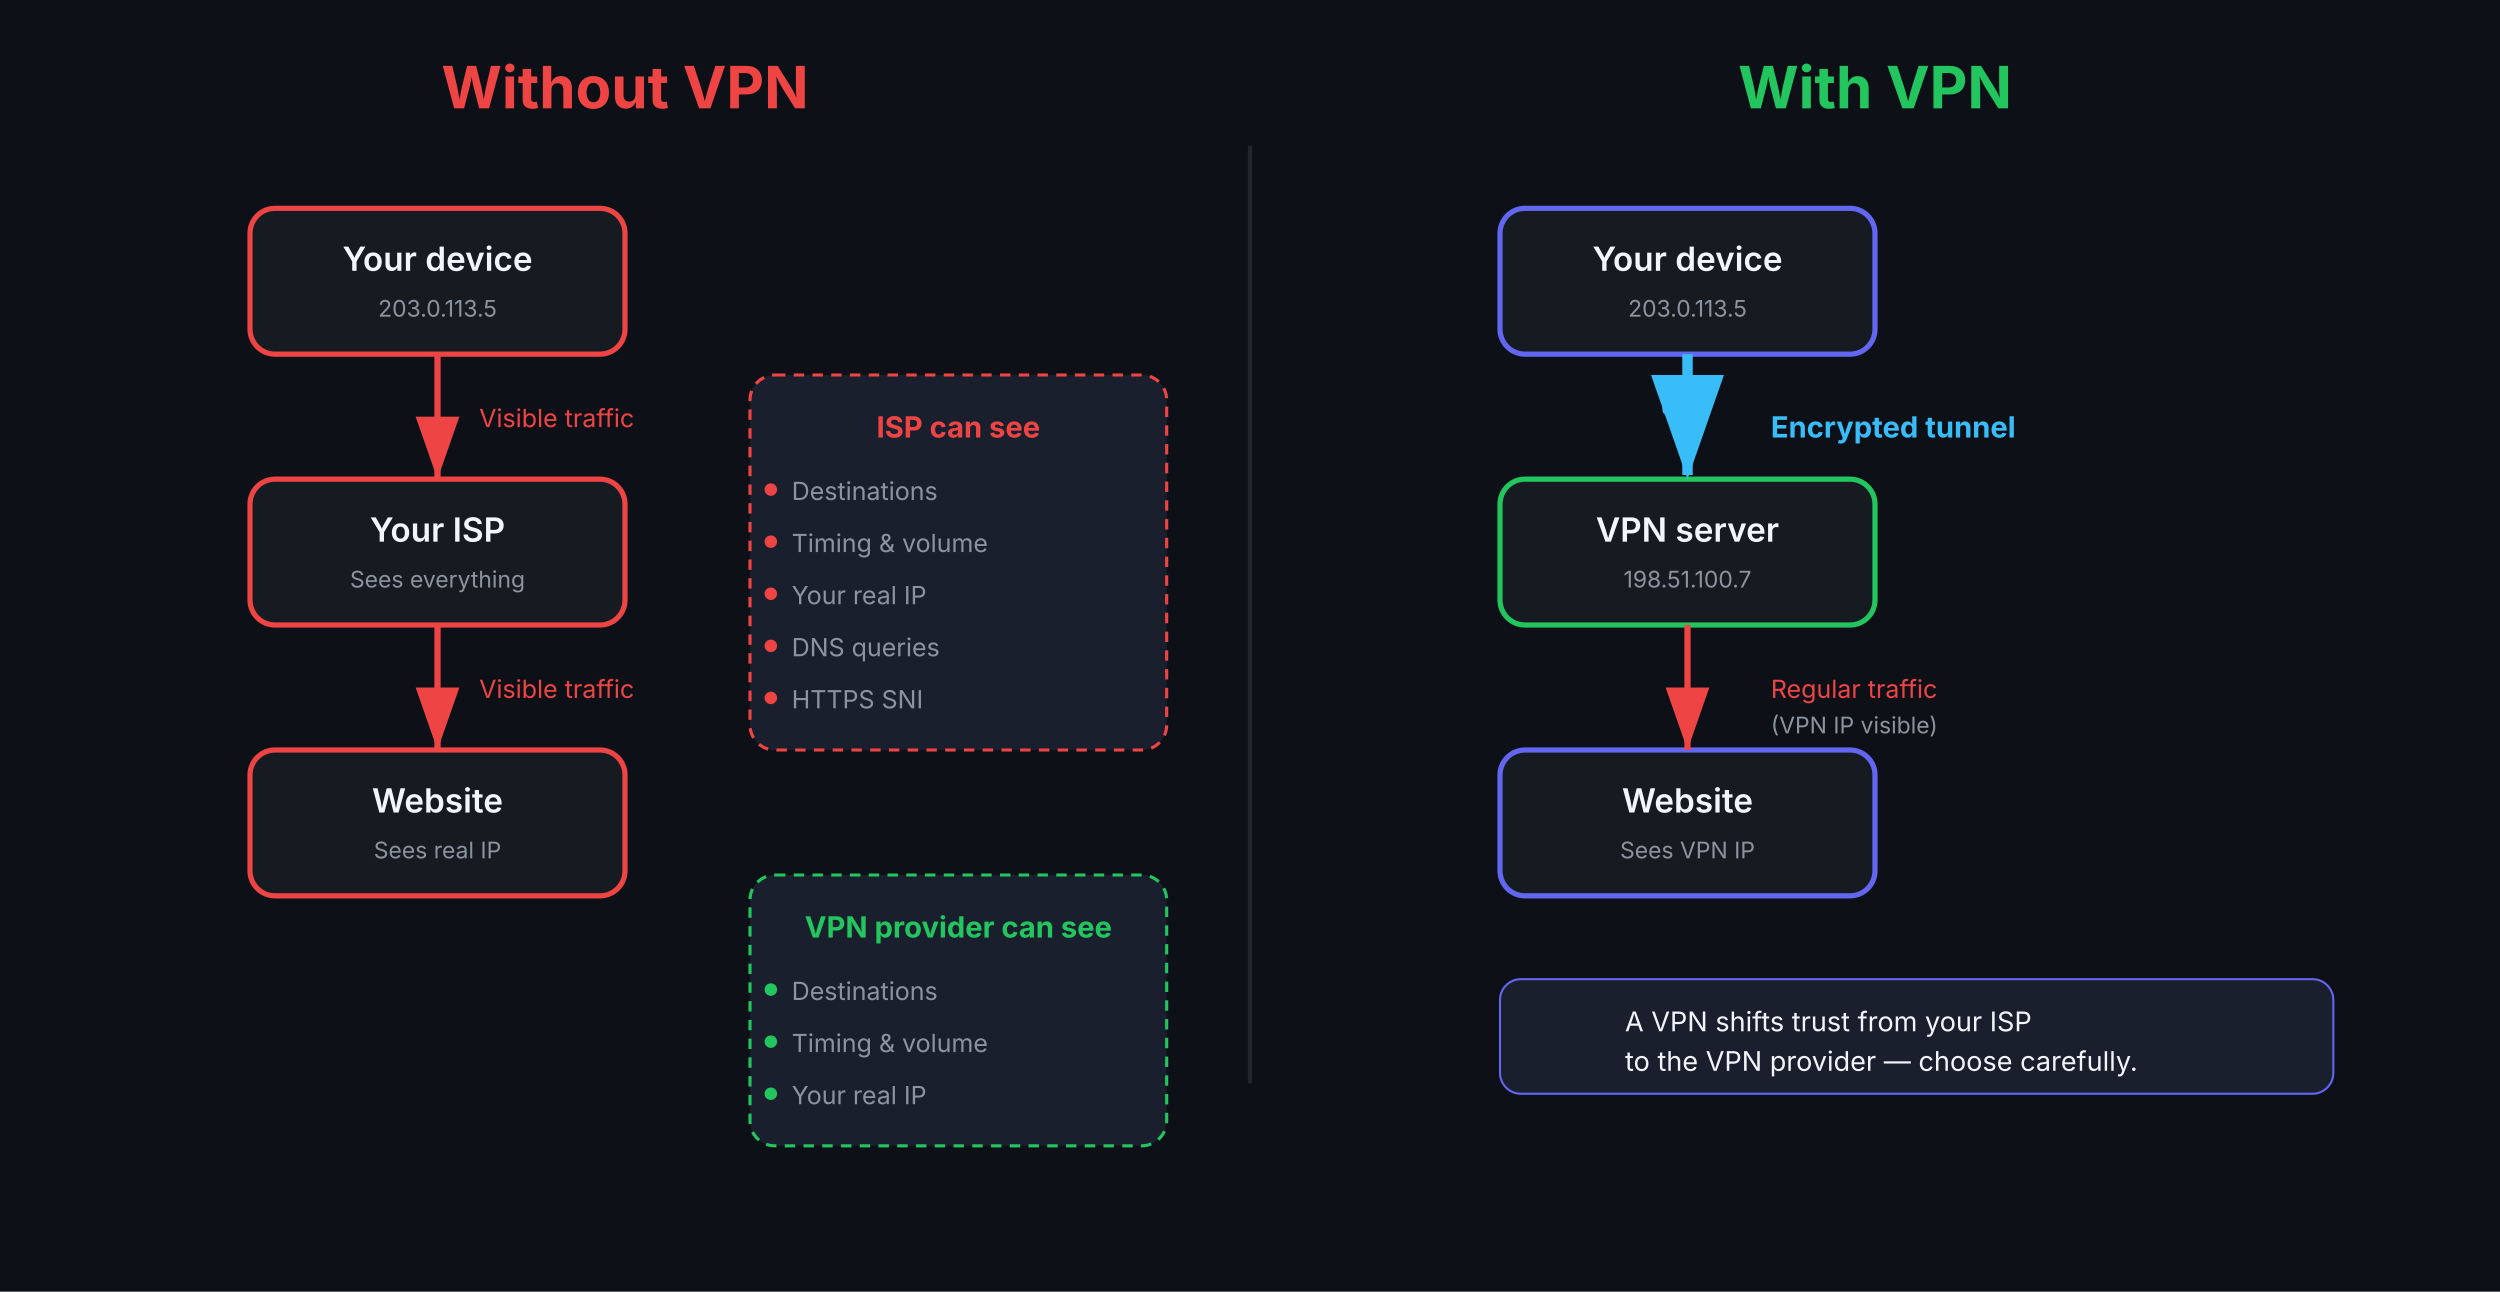
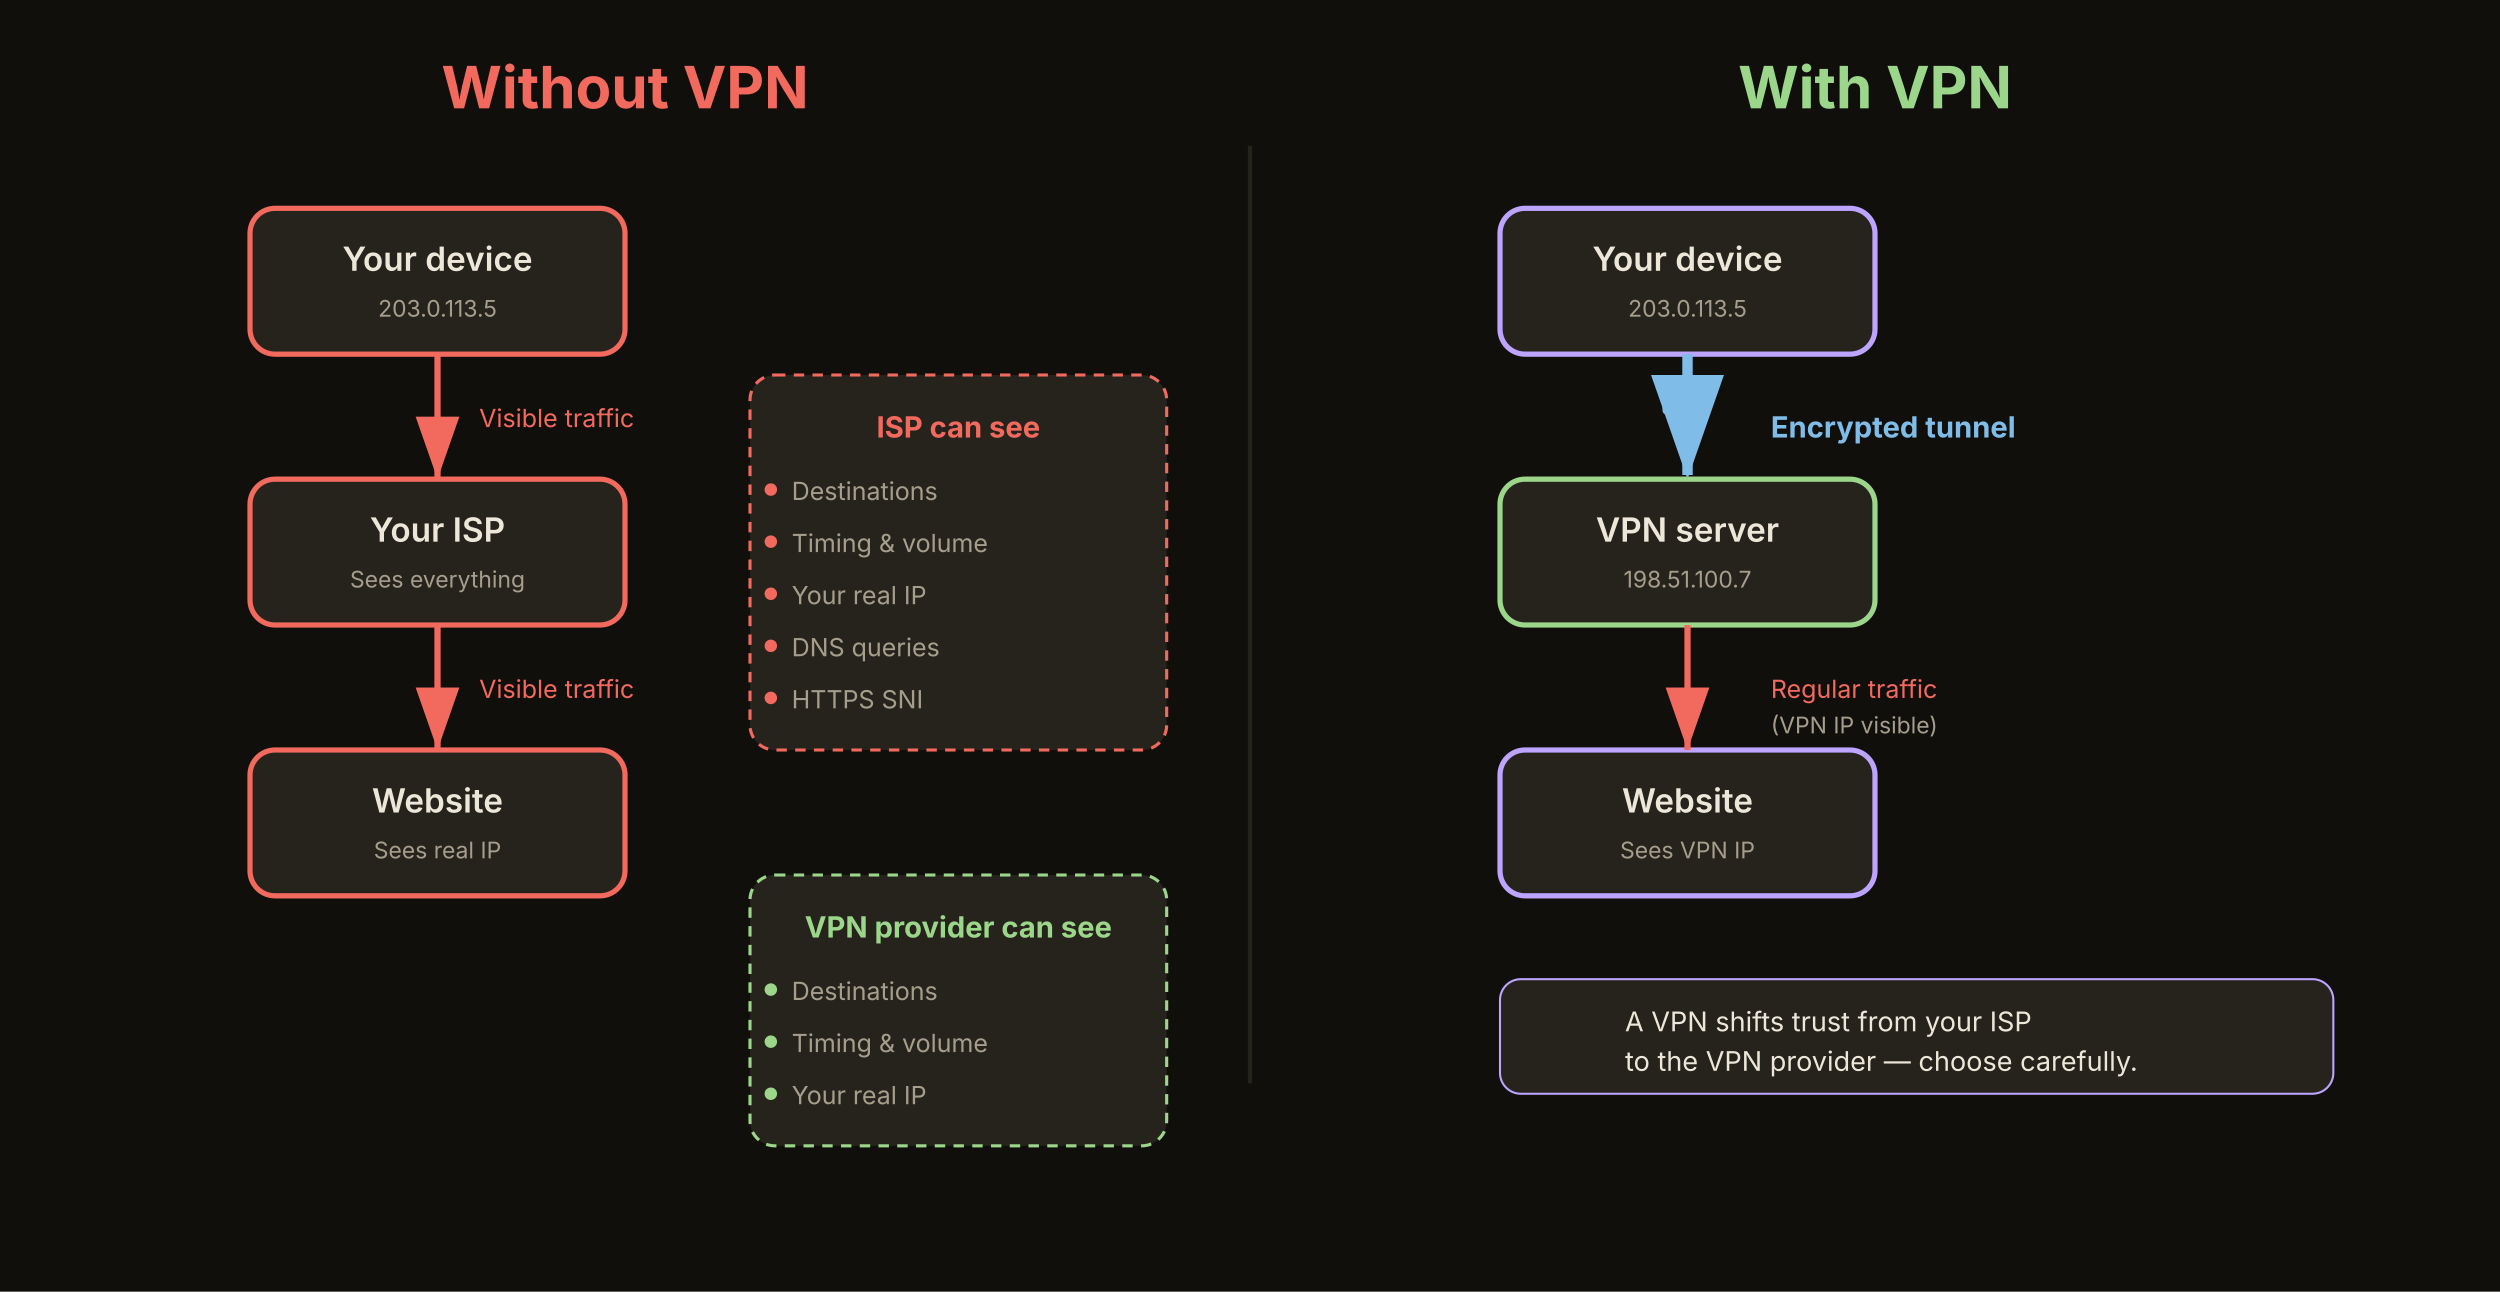
<svg xmlns="http://www.w3.org/2000/svg" width="1200" height="620" viewBox="0 0 1200 620" role="img" aria-labelledby="vp-title vp-desc">
  <defs>
    <marker id="arrowRed" markerWidth="10" markerHeight="7" refX="10" refY="3.5" orient="auto">
-       <polygon points="0 0, 10 3.5, 0 7" fill="#ef4444" />
+       <polygon points="0 0, 10 3.5, 0 7" fill="var(--c-danger, #f2695e)" />
    </marker>
    <marker id="arrowBlue" markerWidth="10" markerHeight="7" refX="10" refY="3.5" orient="auto">
-       <polygon points="0 0, 10 3.5, 0 7" fill="#38bdf8" />
+       <polygon points="0 0, 10 3.5, 0 7" fill="var(--c-hue-blue, #7fbde8)" />
    </marker>
  </defs>
-   <rect width="1200" height="620" fill="#0d1117" />
-   <text x="300" y="52" font-family="system-ui, -apple-system, sans-serif" font-size="28" font-weight="700" fill="#ef4444" text-anchor="middle">Without VPN</text>
-   <text x="900" y="52" font-family="system-ui, -apple-system, sans-serif" font-size="28" font-weight="700" fill="#22c55e" text-anchor="middle">With VPN</text>
-   <line x1="600" y1="70" x2="600" y2="520" stroke="#21262d" stroke-width="2" />
-   <rect x="120" y="100" width="180" height="70" rx="12" fill="#161b22" stroke="#ef4444" stroke-width="2.5" />
-   <text x="210" y="130" font-family="system-ui, -apple-system, sans-serif" font-size="16" font-weight="600" fill="#f0f6fc" text-anchor="middle">Your device</text>
-   <text x="210" y="152" font-family="system-ui, -apple-system, sans-serif" font-size="11" fill="#8b949e" text-anchor="middle">203.0.113.5</text>
-   <rect x="120" y="230" width="180" height="70" rx="12" fill="#161b22" stroke="#ef4444" stroke-width="2.5" />
-   <text x="210" y="260" font-family="system-ui, -apple-system, sans-serif" font-size="16" font-weight="600" fill="#f0f6fc" text-anchor="middle">Your ISP</text>
-   <text x="210" y="282" font-family="system-ui, -apple-system, sans-serif" font-size="11" fill="#8b949e" text-anchor="middle">Sees everything</text>
-   <rect x="120" y="360" width="180" height="70" rx="12" fill="#161b22" stroke="#ef4444" stroke-width="2.5" />
-   <text x="210" y="390" font-family="system-ui, -apple-system, sans-serif" font-size="16" font-weight="600" fill="#f0f6fc" text-anchor="middle">Website</text>
-   <text x="210" y="412" font-family="system-ui, -apple-system, sans-serif" font-size="11" fill="#8b949e" text-anchor="middle">Sees real IP</text>
-   <line x1="210" y1="170" x2="210" y2="230" stroke="#ef4444" stroke-width="3" marker-end="url(#arrowRed)" />
-   <text x="230" y="205" font-family="system-ui, -apple-system, sans-serif" font-size="12" fill="#ef4444">Visible traffic</text>
-   <line x1="210" y1="300" x2="210" y2="360" stroke="#ef4444" stroke-width="3" marker-end="url(#arrowRed)" />
-   <text x="230" y="335" font-family="system-ui, -apple-system, sans-serif" font-size="12" fill="#ef4444">Visible traffic</text>
-   <rect x="360" y="180" width="200" height="180" rx="12" fill="#1a1f2e" stroke="#ef4444" stroke-width="1.5" stroke-dasharray="5 4" />
-   <text x="460" y="210" font-family="system-ui, -apple-system, sans-serif" font-size="14" font-weight="700" fill="#ef4444" text-anchor="middle">ISP can see</text>
-   <circle cx="370" cy="235" r="3" fill="#ef4444" />
-   <text x="380" y="240" font-family="system-ui, -apple-system, sans-serif" font-size="12" fill="#8b949e">Destinations</text>
-   <circle cx="370" cy="260" r="3" fill="#ef4444" />
-   <text x="380" y="265" font-family="system-ui, -apple-system, sans-serif" font-size="12" fill="#8b949e">Timing &amp; volume</text>
-   <circle cx="370" cy="285" r="3" fill="#ef4444" />
-   <text x="380" y="290" font-family="system-ui, -apple-system, sans-serif" font-size="12" fill="#8b949e">Your real IP</text>
-   <circle cx="370" cy="310" r="3" fill="#ef4444" />
-   <text x="380" y="315" font-family="system-ui, -apple-system, sans-serif" font-size="12" fill="#8b949e">DNS queries</text>
-   <circle cx="370" cy="335" r="3" fill="#ef4444" />
-   <text x="380" y="340" font-family="system-ui, -apple-system, sans-serif" font-size="12" fill="#8b949e">HTTPS SNI</text>
-   <rect x="720" y="100" width="180" height="70" rx="12" fill="#161b22" stroke="#6366f1" stroke-width="2.5" />
-   <text x="810" y="130" font-family="system-ui, -apple-system, sans-serif" font-size="16" font-weight="600" fill="#f0f6fc" text-anchor="middle">Your device</text>
-   <text x="810" y="152" font-family="system-ui, -apple-system, sans-serif" font-size="11" fill="#8b949e" text-anchor="middle">203.0.113.5</text>
-   <rect x="720" y="230" width="180" height="70" rx="12" fill="#161b22" stroke="#22c55e" stroke-width="2.5" />
-   <text x="810" y="260" font-family="system-ui, -apple-system, sans-serif" font-size="16" font-weight="600" fill="#f0f6fc" text-anchor="middle">VPN server</text>
-   <text x="810" y="282" font-family="system-ui, -apple-system, sans-serif" font-size="11" fill="#8b949e" text-anchor="middle">198.51.100.7</text>
-   <rect x="720" y="360" width="180" height="70" rx="12" fill="#161b22" stroke="#6366f1" stroke-width="2.5" />
-   <text x="810" y="390" font-family="system-ui, -apple-system, sans-serif" font-size="16" font-weight="600" fill="#f0f6fc" text-anchor="middle">Website</text>
-   <text x="810" y="412" font-family="system-ui, -apple-system, sans-serif" font-size="11" fill="#8b949e" text-anchor="middle">Sees VPN IP</text>
-   <line x1="810" y1="170" x2="810" y2="230" stroke="#38bdf8" stroke-width="5" stroke-dasharray="10 6" marker-end="url(#arrowBlue)" />
-   <rect x="798" y="188" width="13" height="11" rx="2" fill="#38bdf8" />
-   <path d="M800 188 l4 -4 l4 4" fill="none" stroke="#38bdf8" stroke-width="1.5" />
-   <text x="850" y="210" font-family="system-ui, -apple-system, sans-serif" font-size="14" font-weight="700" fill="#38bdf8">Encrypted tunnel</text>
-   <line x1="810" y1="300" x2="810" y2="360" stroke="#ef4444" stroke-width="3" marker-end="url(#arrowRed)" />
-   <text x="850" y="335" font-family="system-ui, -apple-system, sans-serif" font-size="12" fill="#ef4444">Regular traffic</text>
-   <text x="850" y="352" font-family="system-ui, -apple-system, sans-serif" font-size="11" fill="#8b949e">(VPN IP visible)</text>
-   <rect x="360" y="420" width="200" height="130" rx="12" fill="#1a1f2e" stroke="#22c55e" stroke-width="1.5" stroke-dasharray="5 4" />
-   <text x="460" y="450" font-family="system-ui, -apple-system, sans-serif" font-size="14" font-weight="700" fill="#22c55e" text-anchor="middle">VPN provider can see</text>
-   <circle cx="370" cy="475" r="3" fill="#22c55e" />
-   <text x="380" y="480" font-family="system-ui, -apple-system, sans-serif" font-size="12" fill="#8b949e">Destinations</text>
-   <circle cx="370" cy="500" r="3" fill="#22c55e" />
-   <text x="380" y="505" font-family="system-ui, -apple-system, sans-serif" font-size="12" fill="#8b949e">Timing &amp; volume</text>
-   <circle cx="370" cy="525" r="3" fill="#22c55e" />
-   <text x="380" y="530" font-family="system-ui, -apple-system, sans-serif" font-size="12" fill="#8b949e">Your real IP</text>
-   <rect x="720" y="470" width="400" height="55" rx="10" fill="#1a1f2e" stroke="#6366f1" stroke-width="1" />
-   <text x="780" y="495" font-family="system-ui, -apple-system, sans-serif" font-size="13" fill="#f0f6fc">A VPN shifts trust from your ISP</text>
-   <text x="780" y="514" font-family="system-ui, -apple-system, sans-serif" font-size="13" fill="#f0f6fc">to the VPN provider — choose carefully.</text>
+   <rect width="1200" height="620" fill="var(--c-sunken, #100f0c)" />
+   <text x="300" y="52" font-family="system-ui, -apple-system, sans-serif" font-size="28" font-weight="700" fill="var(--c-danger, #f2695e)" text-anchor="middle">Without VPN</text>
+   <text x="900" y="52" font-family="system-ui, -apple-system, sans-serif" font-size="28" font-weight="700" fill="var(--c-hue-green, #9bd68a)" text-anchor="middle">With VPN</text>
+   <line x1="600" y1="70" x2="600" y2="520" stroke="var(--c-raised, #26231d)" stroke-width="2" />
+   <rect x="120" y="100" width="180" height="70" rx="12" fill="var(--c-raised, #26231d)" stroke="var(--c-danger, #f2695e)" stroke-width="2.5" />
+   <text x="210" y="130" font-family="system-ui, -apple-system, sans-serif" font-size="16" font-weight="600" fill="var(--c-text, #ede7da)" text-anchor="middle">Your device</text>
+   <text x="210" y="152" font-family="system-ui, -apple-system, sans-serif" font-size="11" fill="var(--c-muted, #a69e8d)" text-anchor="middle">203.0.113.5</text>
+   <rect x="120" y="230" width="180" height="70" rx="12" fill="var(--c-raised, #26231d)" stroke="var(--c-danger, #f2695e)" stroke-width="2.5" />
+   <text x="210" y="260" font-family="system-ui, -apple-system, sans-serif" font-size="16" font-weight="600" fill="var(--c-text, #ede7da)" text-anchor="middle">Your ISP</text>
+   <text x="210" y="282" font-family="system-ui, -apple-system, sans-serif" font-size="11" fill="var(--c-muted, #a69e8d)" text-anchor="middle">Sees everything</text>
+   <rect x="120" y="360" width="180" height="70" rx="12" fill="var(--c-raised, #26231d)" stroke="var(--c-danger, #f2695e)" stroke-width="2.5" />
+   <text x="210" y="390" font-family="system-ui, -apple-system, sans-serif" font-size="16" font-weight="600" fill="var(--c-text, #ede7da)" text-anchor="middle">Website</text>
+   <text x="210" y="412" font-family="system-ui, -apple-system, sans-serif" font-size="11" fill="var(--c-muted, #a69e8d)" text-anchor="middle">Sees real IP</text>
+   <line x1="210" y1="170" x2="210" y2="230" stroke="var(--c-danger, #f2695e)" stroke-width="3" marker-end="url(#arrowRed)" />
+   <text x="230" y="205" font-family="system-ui, -apple-system, sans-serif" font-size="12" fill="var(--c-danger, #f2695e)">Visible traffic</text>
+   <line x1="210" y1="300" x2="210" y2="360" stroke="var(--c-danger, #f2695e)" stroke-width="3" marker-end="url(#arrowRed)" />
+   <text x="230" y="335" font-family="system-ui, -apple-system, sans-serif" font-size="12" fill="var(--c-danger, #f2695e)">Visible traffic</text>
+   <rect x="360" y="180" width="200" height="180" rx="12" fill="var(--c-raised, #26231d)" stroke="var(--c-danger, #f2695e)" stroke-width="1.5" stroke-dasharray="5 4" />
+   <text x="460" y="210" font-family="system-ui, -apple-system, sans-serif" font-size="14" font-weight="700" fill="var(--c-danger, #f2695e)" text-anchor="middle">ISP can see</text>
+   <circle cx="370" cy="235" r="3" fill="var(--c-danger, #f2695e)" />
+   <text x="380" y="240" font-family="system-ui, -apple-system, sans-serif" font-size="12" fill="var(--c-muted, #a69e8d)">Destinations</text>
+   <circle cx="370" cy="260" r="3" fill="var(--c-danger, #f2695e)" />
+   <text x="380" y="265" font-family="system-ui, -apple-system, sans-serif" font-size="12" fill="var(--c-muted, #a69e8d)">Timing &amp; volume</text>
+   <circle cx="370" cy="285" r="3" fill="var(--c-danger, #f2695e)" />
+   <text x="380" y="290" font-family="system-ui, -apple-system, sans-serif" font-size="12" fill="var(--c-muted, #a69e8d)">Your real IP</text>
+   <circle cx="370" cy="310" r="3" fill="var(--c-danger, #f2695e)" />
+   <text x="380" y="315" font-family="system-ui, -apple-system, sans-serif" font-size="12" fill="var(--c-muted, #a69e8d)">DNS queries</text>
+   <circle cx="370" cy="335" r="3" fill="var(--c-danger, #f2695e)" />
+   <text x="380" y="340" font-family="system-ui, -apple-system, sans-serif" font-size="12" fill="var(--c-muted, #a69e8d)">HTTPS SNI</text>
+   <rect x="720" y="100" width="180" height="70" rx="12" fill="var(--c-raised, #26231d)" stroke="var(--c-hue-violet, #bca4ff)" stroke-width="2.5" />
+   <text x="810" y="130" font-family="system-ui, -apple-system, sans-serif" font-size="16" font-weight="600" fill="var(--c-text, #ede7da)" text-anchor="middle">Your device</text>
+   <text x="810" y="152" font-family="system-ui, -apple-system, sans-serif" font-size="11" fill="var(--c-muted, #a69e8d)" text-anchor="middle">203.0.113.5</text>
+   <rect x="720" y="230" width="180" height="70" rx="12" fill="var(--c-raised, #26231d)" stroke="var(--c-hue-green, #9bd68a)" stroke-width="2.5" />
+   <text x="810" y="260" font-family="system-ui, -apple-system, sans-serif" font-size="16" font-weight="600" fill="var(--c-text, #ede7da)" text-anchor="middle">VPN server</text>
+   <text x="810" y="282" font-family="system-ui, -apple-system, sans-serif" font-size="11" fill="var(--c-muted, #a69e8d)" text-anchor="middle">198.51.100.7</text>
+   <rect x="720" y="360" width="180" height="70" rx="12" fill="var(--c-raised, #26231d)" stroke="var(--c-hue-violet, #bca4ff)" stroke-width="2.5" />
+   <text x="810" y="390" font-family="system-ui, -apple-system, sans-serif" font-size="16" font-weight="600" fill="var(--c-text, #ede7da)" text-anchor="middle">Website</text>
+   <text x="810" y="412" font-family="system-ui, -apple-system, sans-serif" font-size="11" fill="var(--c-muted, #a69e8d)" text-anchor="middle">Sees VPN IP</text>
+   <line x1="810" y1="170" x2="810" y2="230" stroke="var(--c-hue-blue, #7fbde8)" stroke-width="5" stroke-dasharray="10 6" marker-end="url(#arrowBlue)" />
+   <rect x="798" y="188" width="13" height="11" rx="2" fill="var(--c-hue-blue, #7fbde8)" />
+   <path d="M800 188 l4 -4 l4 4" fill="none" stroke="var(--c-hue-blue, #7fbde8)" stroke-width="1.5" />
+   <text x="850" y="210" font-family="system-ui, -apple-system, sans-serif" font-size="14" font-weight="700" fill="var(--c-hue-blue, #7fbde8)">Encrypted tunnel</text>
+   <line x1="810" y1="300" x2="810" y2="360" stroke="var(--c-danger, #f2695e)" stroke-width="3" marker-end="url(#arrowRed)" />
+   <text x="850" y="335" font-family="system-ui, -apple-system, sans-serif" font-size="12" fill="var(--c-danger, #f2695e)">Regular traffic</text>
+   <text x="850" y="352" font-family="system-ui, -apple-system, sans-serif" font-size="11" fill="var(--c-muted, #a69e8d)">(VPN IP visible)</text>
+   <rect x="360" y="420" width="200" height="130" rx="12" fill="var(--c-raised, #26231d)" stroke="var(--c-hue-green, #9bd68a)" stroke-width="1.5" stroke-dasharray="5 4" />
+   <text x="460" y="450" font-family="system-ui, -apple-system, sans-serif" font-size="14" font-weight="700" fill="var(--c-hue-green, #9bd68a)" text-anchor="middle">VPN provider can see</text>
+   <circle cx="370" cy="475" r="3" fill="var(--c-hue-green, #9bd68a)" />
+   <text x="380" y="480" font-family="system-ui, -apple-system, sans-serif" font-size="12" fill="var(--c-muted, #a69e8d)">Destinations</text>
+   <circle cx="370" cy="500" r="3" fill="var(--c-hue-green, #9bd68a)" />
+   <text x="380" y="505" font-family="system-ui, -apple-system, sans-serif" font-size="12" fill="var(--c-muted, #a69e8d)">Timing &amp; volume</text>
+   <circle cx="370" cy="525" r="3" fill="var(--c-hue-green, #9bd68a)" />
+   <text x="380" y="530" font-family="system-ui, -apple-system, sans-serif" font-size="12" fill="var(--c-muted, #a69e8d)">Your real IP</text>
+   <rect x="720" y="470" width="400" height="55" rx="10" fill="var(--c-raised, #26231d)" stroke="var(--c-hue-violet, #bca4ff)" stroke-width="1" />
+   <text x="780" y="495" font-family="system-ui, -apple-system, sans-serif" font-size="13" fill="var(--c-text, #ede7da)">A VPN shifts trust from your ISP</text>
+   <text x="780" y="514" font-family="system-ui, -apple-system, sans-serif" font-size="13" fill="var(--c-text, #ede7da)">to the VPN provider — choose carefully.</text>
</svg>
